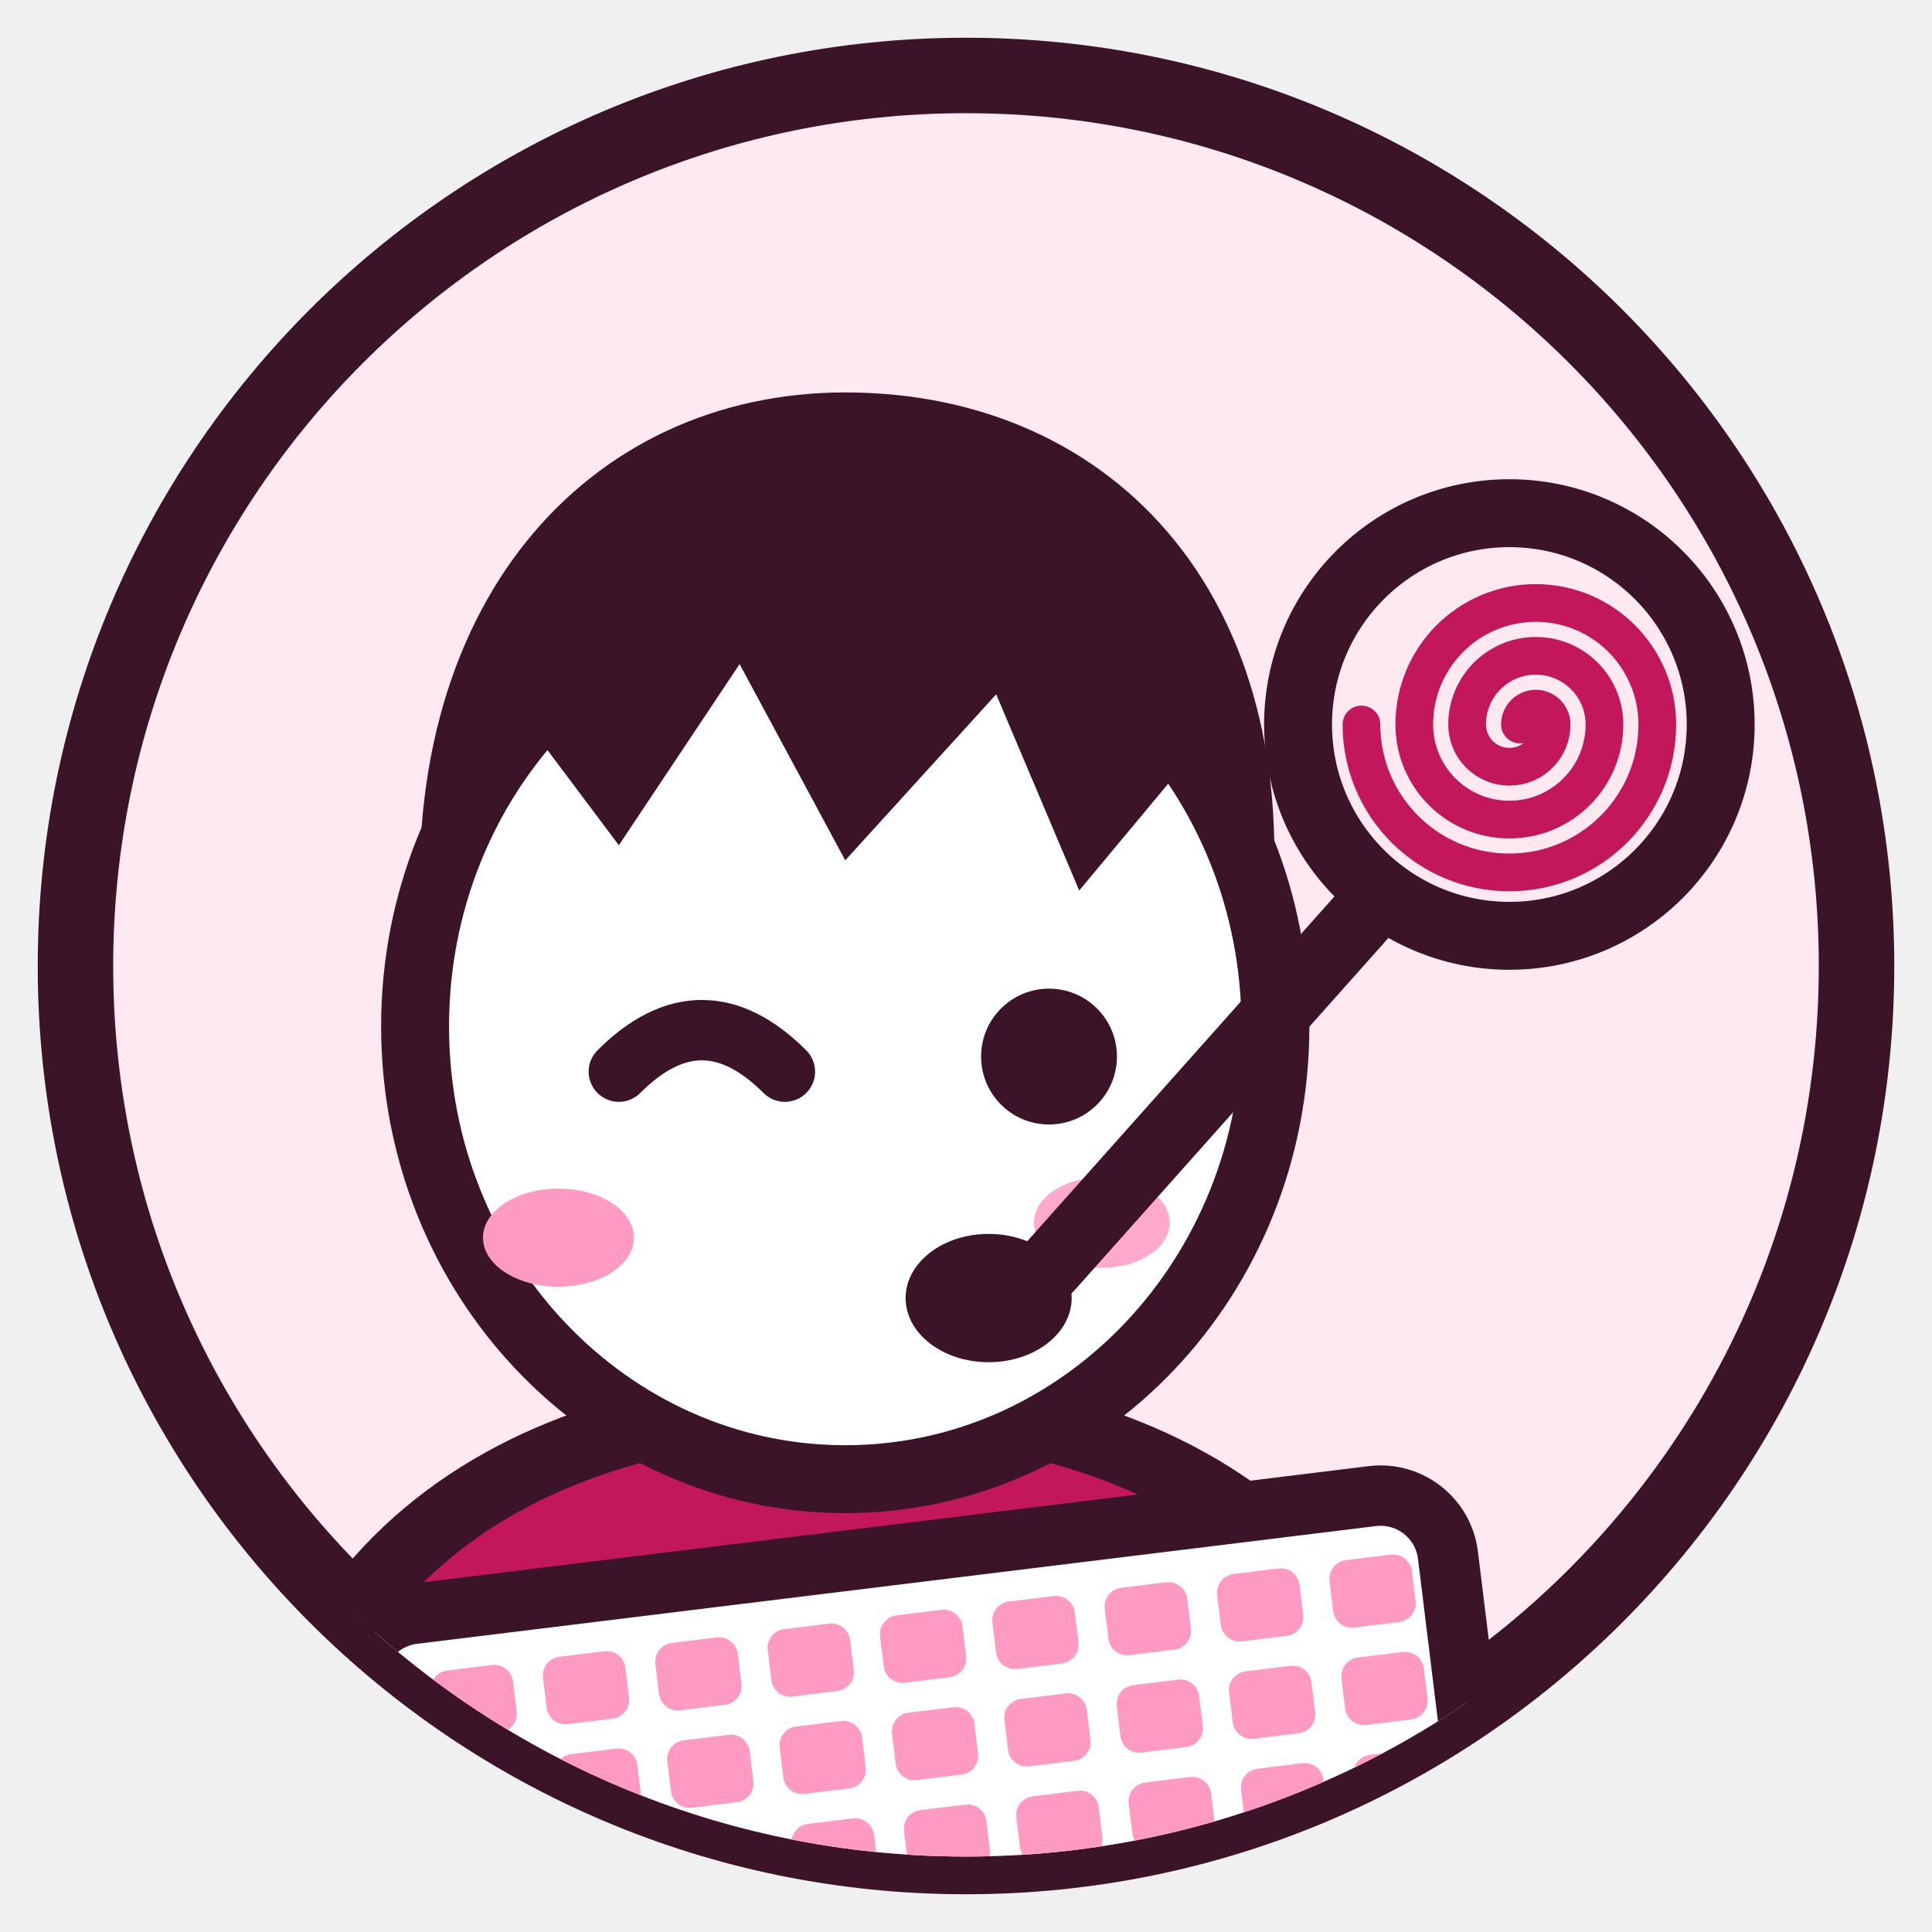
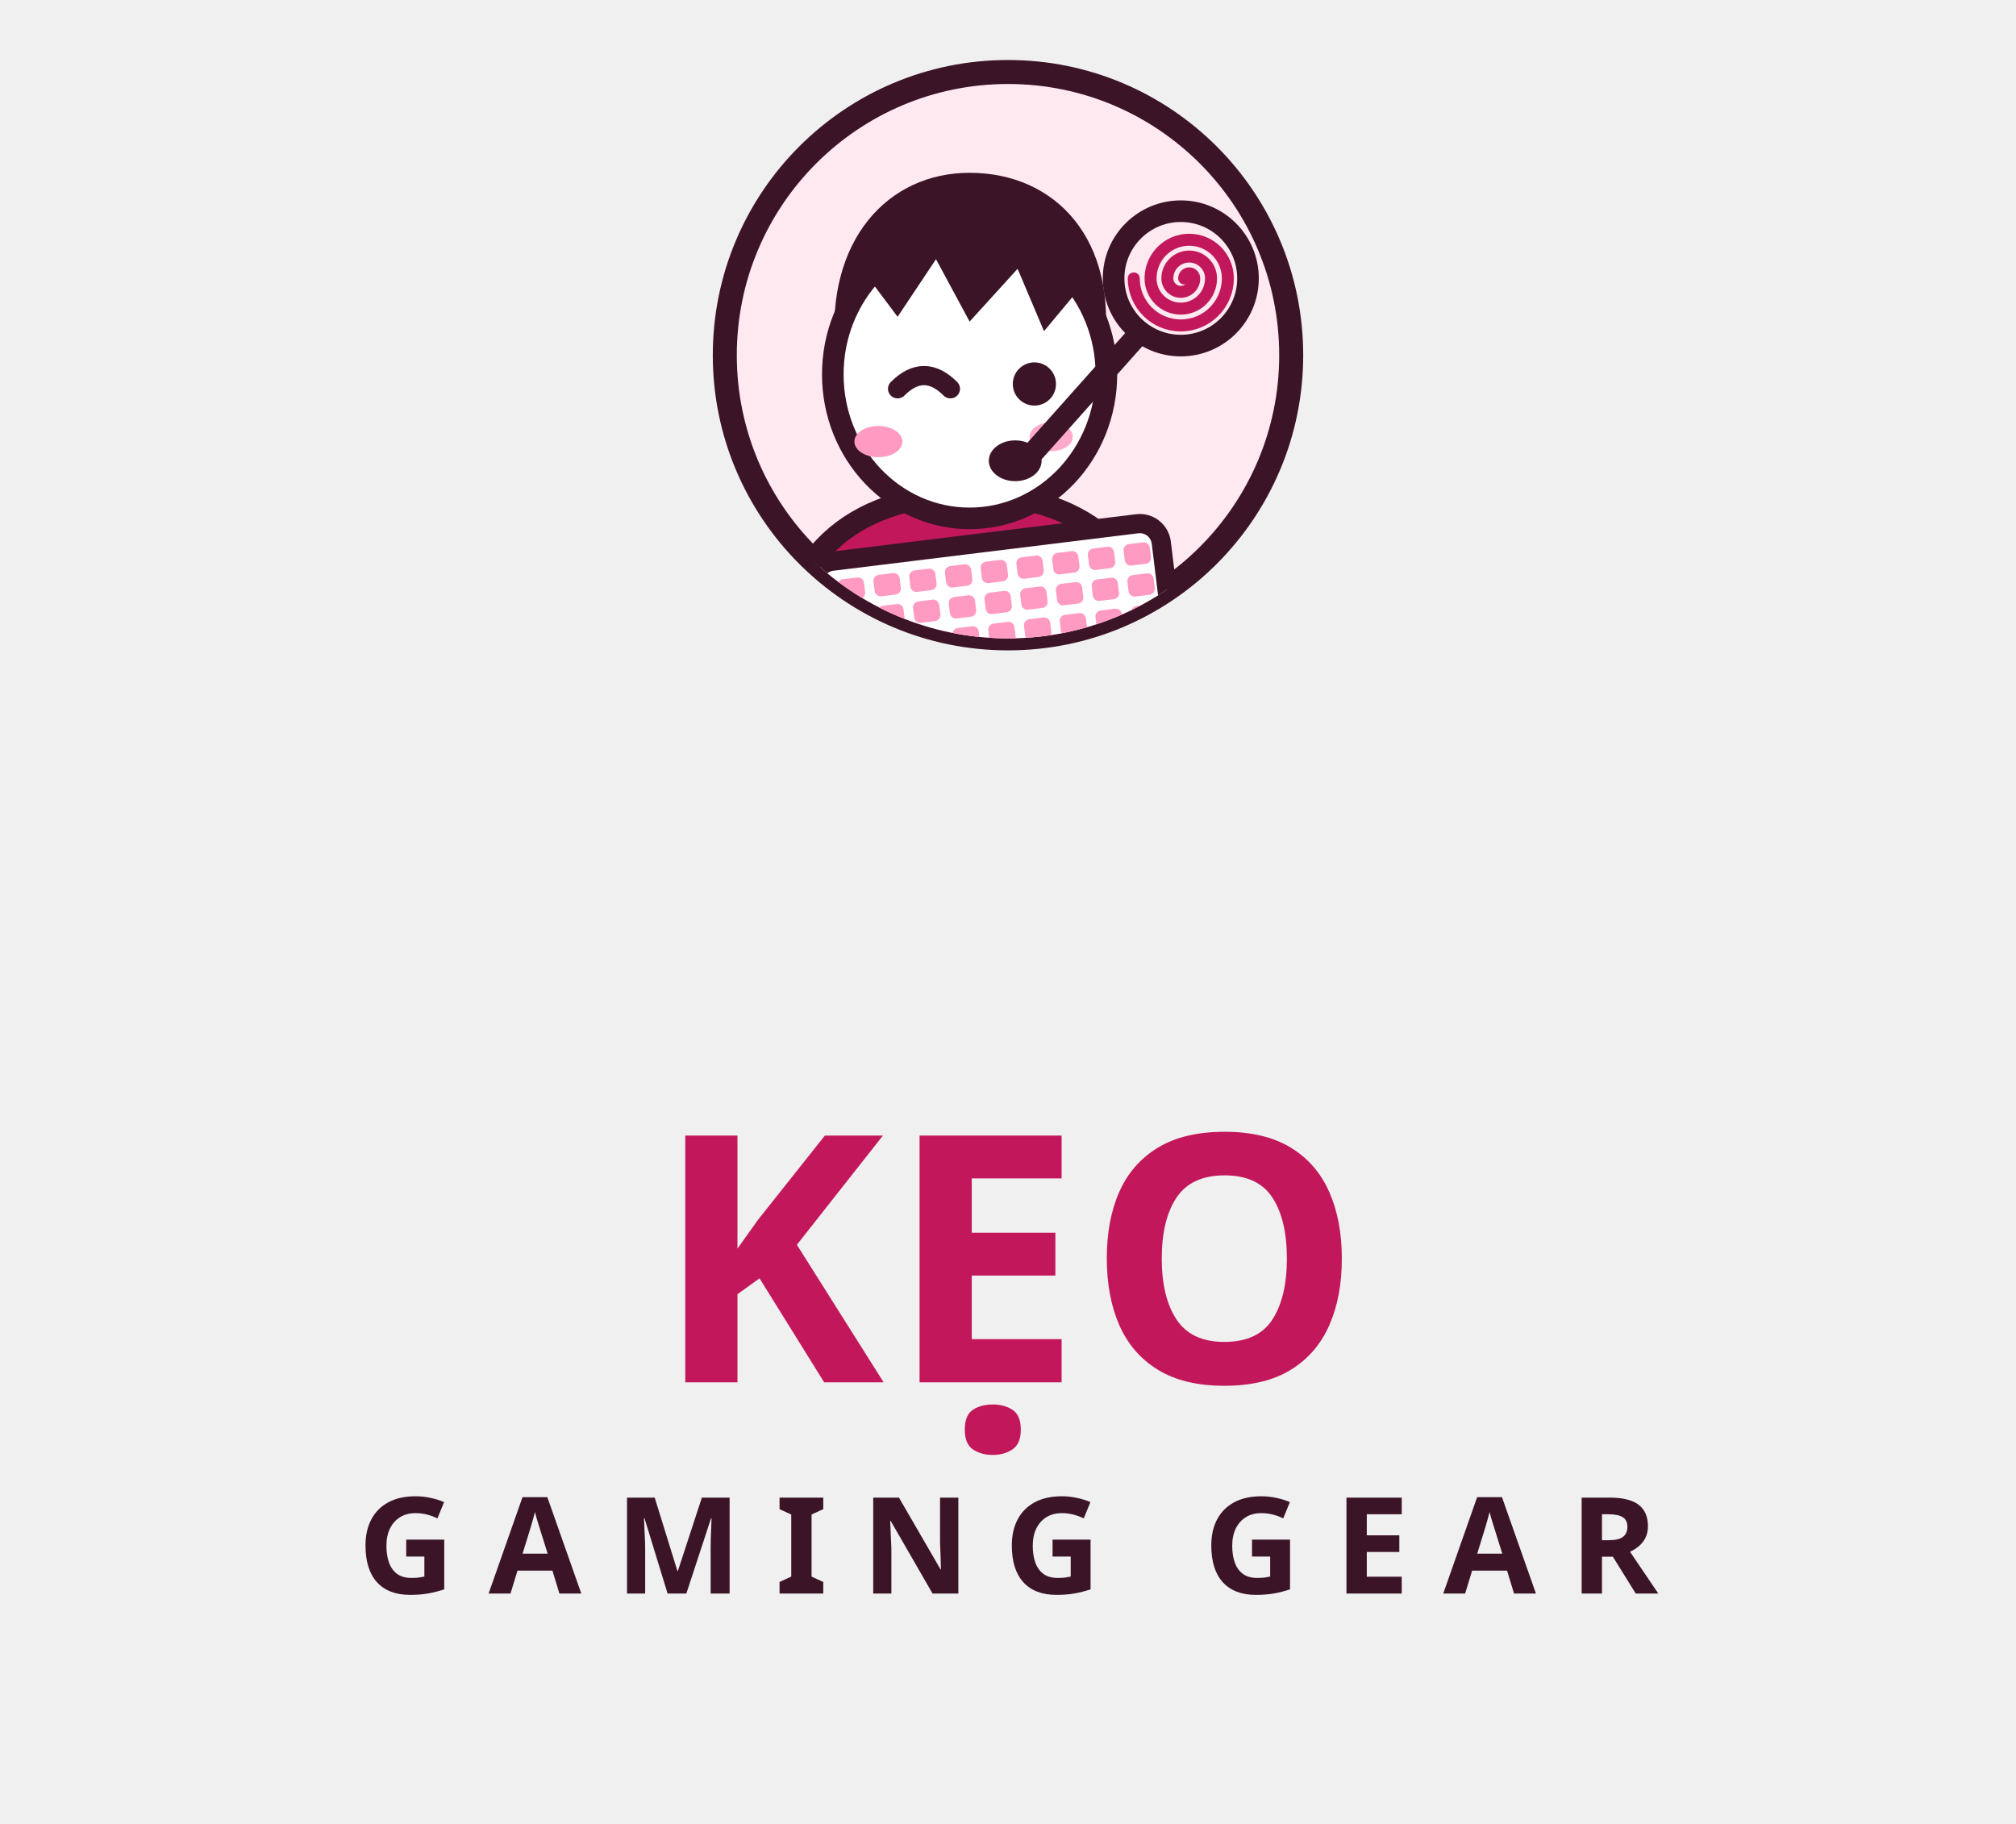
- <svg xmlns="http://www.w3.org/2000/svg" viewBox="0 0 256 256" width="256" height="256" role="img" aria-label="KEO Gaming Shop mascot">
-   <defs>
-     <clipPath id="keoBadge_mark-03-mascot">
-       <circle cx="128" cy="128" r="118" />
-     </clipPath>
-   </defs>
-   <circle cx="128" cy="128" r="118" fill="#ffe9f1" stroke="#3c1428" stroke-width="10" />
-   <g clip-path="url(#keoBadge_mark-03-mascot)" stroke-linejoin="round" stroke-linecap="round">
-     <rect x="96" y="176" width="34" height="30" fill="#ffffff" stroke="#3c1428" stroke-width="9" />
-     <path d="M34,258 C34,208 68,186 112,186 C156,186 190,208 190,258 Z" fill="#c2185b" stroke="#3c1428" stroke-width="9" />
-     <ellipse cx="112" cy="136" rx="57" ry="60" fill="#ffffff" stroke="#3c1428" stroke-width="9" />
-     <ellipse cx="74" cy="164" rx="10" ry="6.5" fill="#ff9bc3" />
-     <ellipse cx="146" cy="162" rx="9" ry="6" fill="#ff9bc3" opacity=".85" />
-     <path d="M56,126 C52,80 78,52 112,52 C148,52 174,80 168,126 L158,100 L143,118 L132,92 L112,114 L98,88 L82,112 L70,96 Z" fill="#3c1428" />
-     <path d="M82,142 q11,-11 22,0" fill="none" stroke="#3c1428" stroke-width="8" />
-     <circle cx="139" cy="140" r="9" fill="#3c1428" />
-     <ellipse cx="131" cy="172" rx="11" ry="8.5" fill="#3c1428" />
-     <path d="M139,168 L188,113" stroke="#3c1428" stroke-width="9" />
-     <circle cx="200" cy="96" r="28" fill="#ffe9f1" stroke="#3c1428" stroke-width="9" />
-     <g transform="translate(200,96) scale(0.7) translate(-48,-50)">
-       <path d="M50,50 A3,3 0 0 1 56,50 A8,8 0 0 1 40,50 A13,13 0 0 1 66,50 A18,18 0 0 1 30,50 A23,23 0 0 1 76,50 A28,28 0 0 1 20,50" fill="none" stroke="#c2185b" stroke-width="7.14" stroke-linecap="round" />
-     </g>
-     <g transform="rotate(-7 120 228)">
-       <rect x="48" y="206" width="146" height="46" rx="9" fill="#ffffff" stroke="#3c1428" stroke-width="8" />
-       <rect x="58" y="214" width="11" height="9" rx="2.5" fill="#ff9bc3" />
-       <rect x="73" y="214" width="11" height="9" rx="2.5" fill="#ff9bc3" />
-       <rect x="88" y="214" width="11" height="9" rx="2.5" fill="#ff9bc3" />
-       <rect x="103" y="214" width="11" height="9" rx="2.5" fill="#ff9bc3" />
-       <rect x="118" y="214" width="11" height="9" rx="2.5" fill="#ff9bc3" />
-       <rect x="133" y="214" width="11" height="9" rx="2.5" fill="#ff9bc3" />
-       <rect x="148" y="214" width="11" height="9" rx="2.5" fill="#ff9bc3" />
-       <rect x="163" y="214" width="11" height="9" rx="2.5" fill="#ff9bc3" />
-       <rect x="178" y="214" width="11" height="9" rx="2.5" fill="#ff9bc3" />
-       <rect x="58" y="227" width="11" height="9" rx="2.5" fill="#ff9bc3" />
-       <rect x="73" y="227" width="11" height="9" rx="2.5" fill="#ff9bc3" />
-       <rect x="88" y="227" width="11" height="9" rx="2.5" fill="#ff9bc3" />
-       <rect x="103" y="227" width="11" height="9" rx="2.5" fill="#ff9bc3" />
-       <rect x="118" y="227" width="11" height="9" rx="2.5" fill="#ff9bc3" />
-       <rect x="133" y="227" width="11" height="9" rx="2.5" fill="#ff9bc3" />
-       <rect x="148" y="227" width="11" height="9" rx="2.5" fill="#ff9bc3" />
-       <rect x="163" y="227" width="11" height="9" rx="2.5" fill="#ff9bc3" />
-       <rect x="178" y="227" width="11" height="9" rx="2.5" fill="#ff9bc3" />
-       <rect x="58" y="240" width="11" height="9" rx="2.5" fill="#ff9bc3" />
-       <rect x="73" y="240" width="11" height="9" rx="2.5" fill="#ff9bc3" />
-       <rect x="88" y="240" width="11" height="9" rx="2.5" fill="#ff9bc3" />
-       <rect x="103" y="240" width="11" height="9" rx="2.5" fill="#ff9bc3" />
-       <rect x="118" y="240" width="11" height="9" rx="2.5" fill="#ff9bc3" />
-       <rect x="133" y="240" width="11" height="9" rx="2.5" fill="#ff9bc3" />
-       <rect x="148" y="240" width="11" height="9" rx="2.5" fill="#ff9bc3" />
-       <rect x="163" y="240" width="11" height="9" rx="2.5" fill="#ff9bc3" />
-       <rect x="178" y="240" width="11" height="9" rx="2.5" fill="#ff9bc3" />
+ <svg xmlns="http://www.w3.org/2000/svg" viewBox="0 0 420 380" width="420" height="380" role="img" aria-label="KẸO Gaming Gear">
+   <g transform="translate(146,10) scale(0.5)">
+     <defs>
+       <clipPath id="lv3">
+         <circle cx="128" cy="128" r="118" />
+       </clipPath>
+     </defs>
+     <circle cx="128" cy="128" r="118" fill="#ffe9f1" stroke="#3c1428" stroke-width="10" />
+     <g clip-path="url(#lv3)" stroke-linejoin="round" stroke-linecap="round">
+       <rect x="96" y="176" width="34" height="30" fill="#ffffff" stroke="#3c1428" stroke-width="9" />
+       <path d="M34,258 C34,208 68,186 112,186 C156,186 190,208 190,258 Z" fill="#c2185b" stroke="#3c1428" stroke-width="9" />
+       <ellipse cx="112" cy="136" rx="57" ry="60" fill="#ffffff" stroke="#3c1428" stroke-width="9" />
+       <ellipse cx="74" cy="164" rx="10" ry="6.5" fill="#ff9bc3" />
+       <ellipse cx="146" cy="162" rx="9" ry="6" fill="#ff9bc3" opacity=".85" />
+       <path d="M56,126 C52,80 78,52 112,52 C148,52 174,80 168,126 L158,100 L143,118 L132,92 L112,114 L98,88 L82,112 L70,96 Z" fill="#3c1428" />
+       <path d="M82,142 q11,-11 22,0" fill="none" stroke="#3c1428" stroke-width="8" />
+       <circle cx="139" cy="140" r="9" fill="#3c1428" />
+       <ellipse cx="131" cy="172" rx="11" ry="8.5" fill="#3c1428" />
+       <path d="M139,168 L188,113" stroke="#3c1428" stroke-width="9" />
+       <circle cx="200" cy="96" r="28" fill="#ffe9f1" stroke="#3c1428" stroke-width="9" />
+       <g transform="translate(200,96) scale(0.7) translate(-48,-50)">
+         <path d="M50,50 A3,3 0 0 1 56,50 A8,8 0 0 1 40,50 A13,13 0 0 1 66,50 A18,18 0 0 1 30,50 A23,23 0 0 1 76,50 A28,28 0 0 1 20,50" fill="none" stroke="#c2185b" stroke-width="7.14" stroke-linecap="round" />
+       </g>
+       <g transform="rotate(-7 120 228)">
+         <rect x="48" y="206" width="146" height="46" rx="9" fill="#ffffff" stroke="#3c1428" stroke-width="8" />
+         <rect x="58" y="214" width="11" height="9" rx="2.5" fill="#ff9bc3" />
+         <rect x="73" y="214" width="11" height="9" rx="2.5" fill="#ff9bc3" />
+         <rect x="88" y="214" width="11" height="9" rx="2.5" fill="#ff9bc3" />
+         <rect x="103" y="214" width="11" height="9" rx="2.5" fill="#ff9bc3" />
+         <rect x="118" y="214" width="11" height="9" rx="2.5" fill="#ff9bc3" />
+         <rect x="133" y="214" width="11" height="9" rx="2.5" fill="#ff9bc3" />
+         <rect x="148" y="214" width="11" height="9" rx="2.5" fill="#ff9bc3" />
+         <rect x="163" y="214" width="11" height="9" rx="2.5" fill="#ff9bc3" />
+         <rect x="178" y="214" width="11" height="9" rx="2.5" fill="#ff9bc3" />
+         <rect x="58" y="227" width="11" height="9" rx="2.5" fill="#ff9bc3" />
+         <rect x="73" y="227" width="11" height="9" rx="2.5" fill="#ff9bc3" />
+         <rect x="88" y="227" width="11" height="9" rx="2.5" fill="#ff9bc3" />
+         <rect x="103" y="227" width="11" height="9" rx="2.5" fill="#ff9bc3" />
+         <rect x="118" y="227" width="11" height="9" rx="2.5" fill="#ff9bc3" />
+         <rect x="133" y="227" width="11" height="9" rx="2.5" fill="#ff9bc3" />
+         <rect x="148" y="227" width="11" height="9" rx="2.5" fill="#ff9bc3" />
+         <rect x="163" y="227" width="11" height="9" rx="2.5" fill="#ff9bc3" />
+         <rect x="178" y="227" width="11" height="9" rx="2.5" fill="#ff9bc3" />
+         <rect x="58" y="240" width="11" height="9" rx="2.5" fill="#ff9bc3" />
+         <rect x="73" y="240" width="11" height="9" rx="2.5" fill="#ff9bc3" />
+         <rect x="88" y="240" width="11" height="9" rx="2.5" fill="#ff9bc3" />
+         <rect x="103" y="240" width="11" height="9" rx="2.5" fill="#ff9bc3" />
+         <rect x="118" y="240" width="11" height="9" rx="2.5" fill="#ff9bc3" />
+         <rect x="133" y="240" width="11" height="9" rx="2.5" fill="#ff9bc3" />
+         <rect x="148" y="240" width="11" height="9" rx="2.5" fill="#ff9bc3" />
+         <rect x="163" y="240" width="11" height="9" rx="2.5" fill="#ff9bc3" />
+         <rect x="178" y="240" width="11" height="9" rx="2.5" fill="#ff9bc3" />
+       </g>
    </g>
  </g>
+   <text x="210" y="288" text-anchor="middle" font-family="Fredoka, 'Baloo 2', 'Nunito', 'Segoe UI', sans-serif" font-size="72" font-weight="700" fill="#c2185b" letter-spacing="1">KẸO</text>
+   <text x="210" y="332" text-anchor="middle" font-family="Fredoka, 'Baloo 2', 'Nunito', 'Segoe UI', sans-serif" font-size="28" font-weight="600" fill="#3c1428" letter-spacing="7">GAMING GEAR</text>
</svg>
